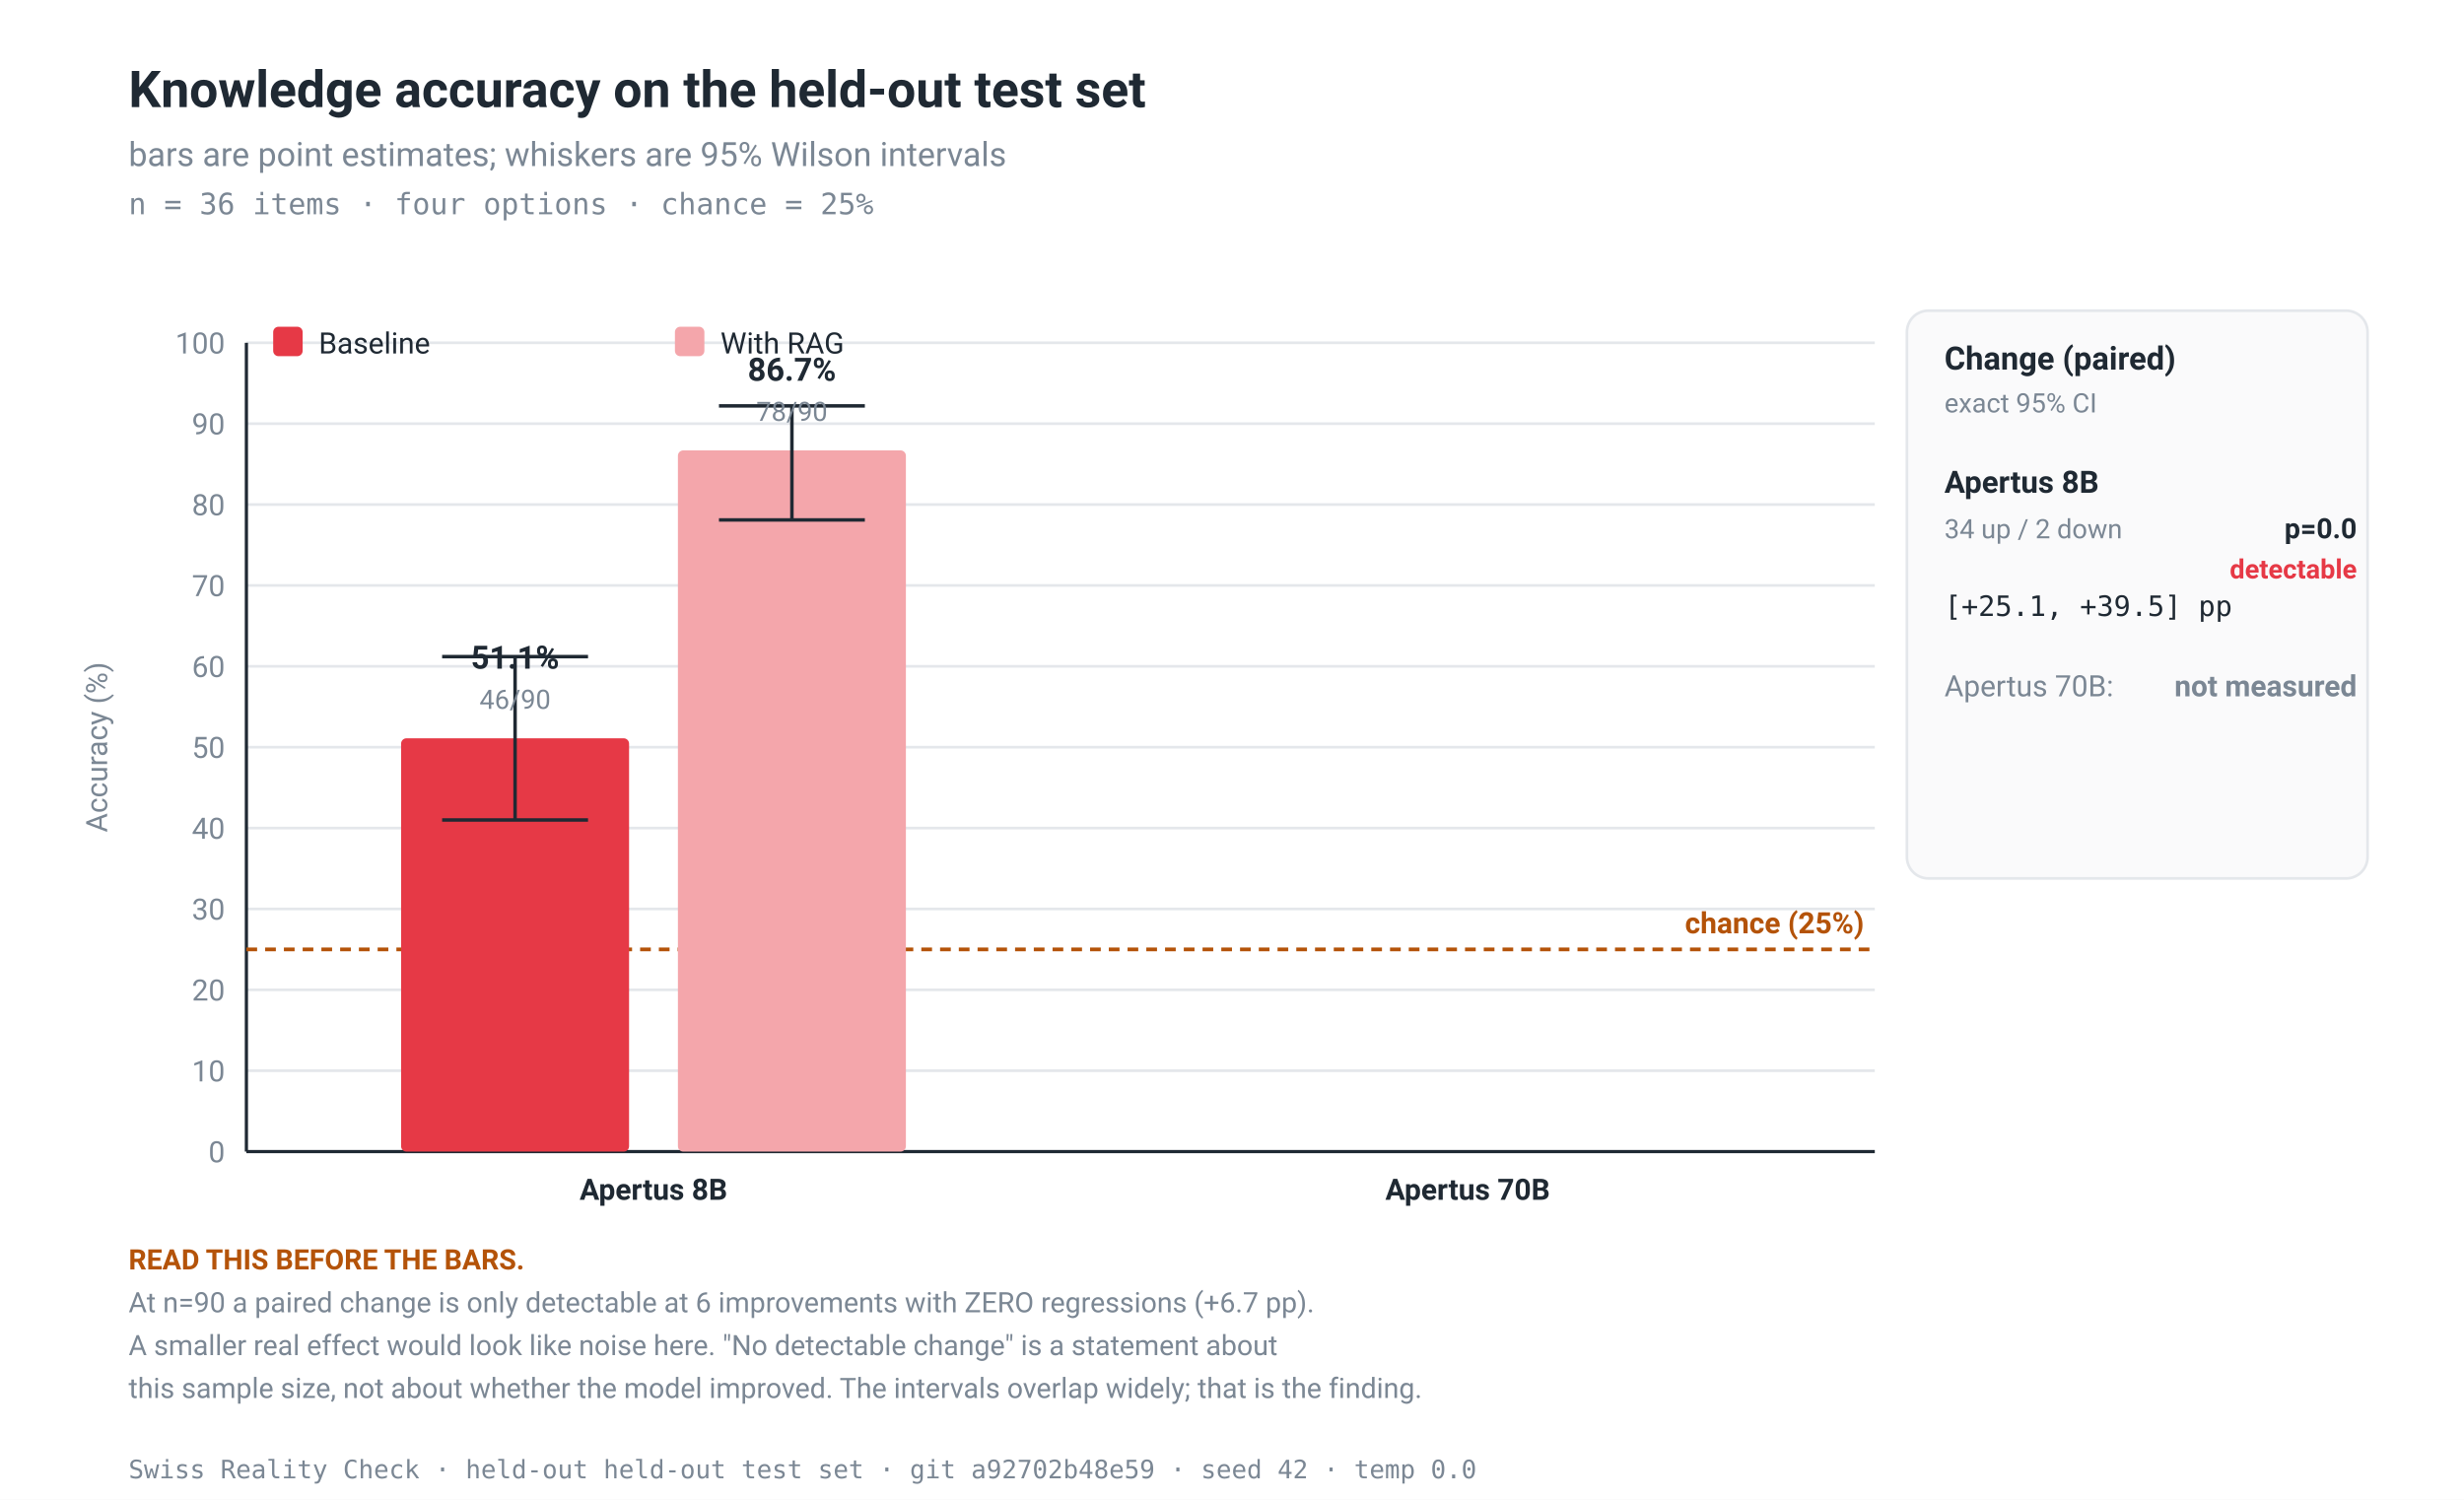
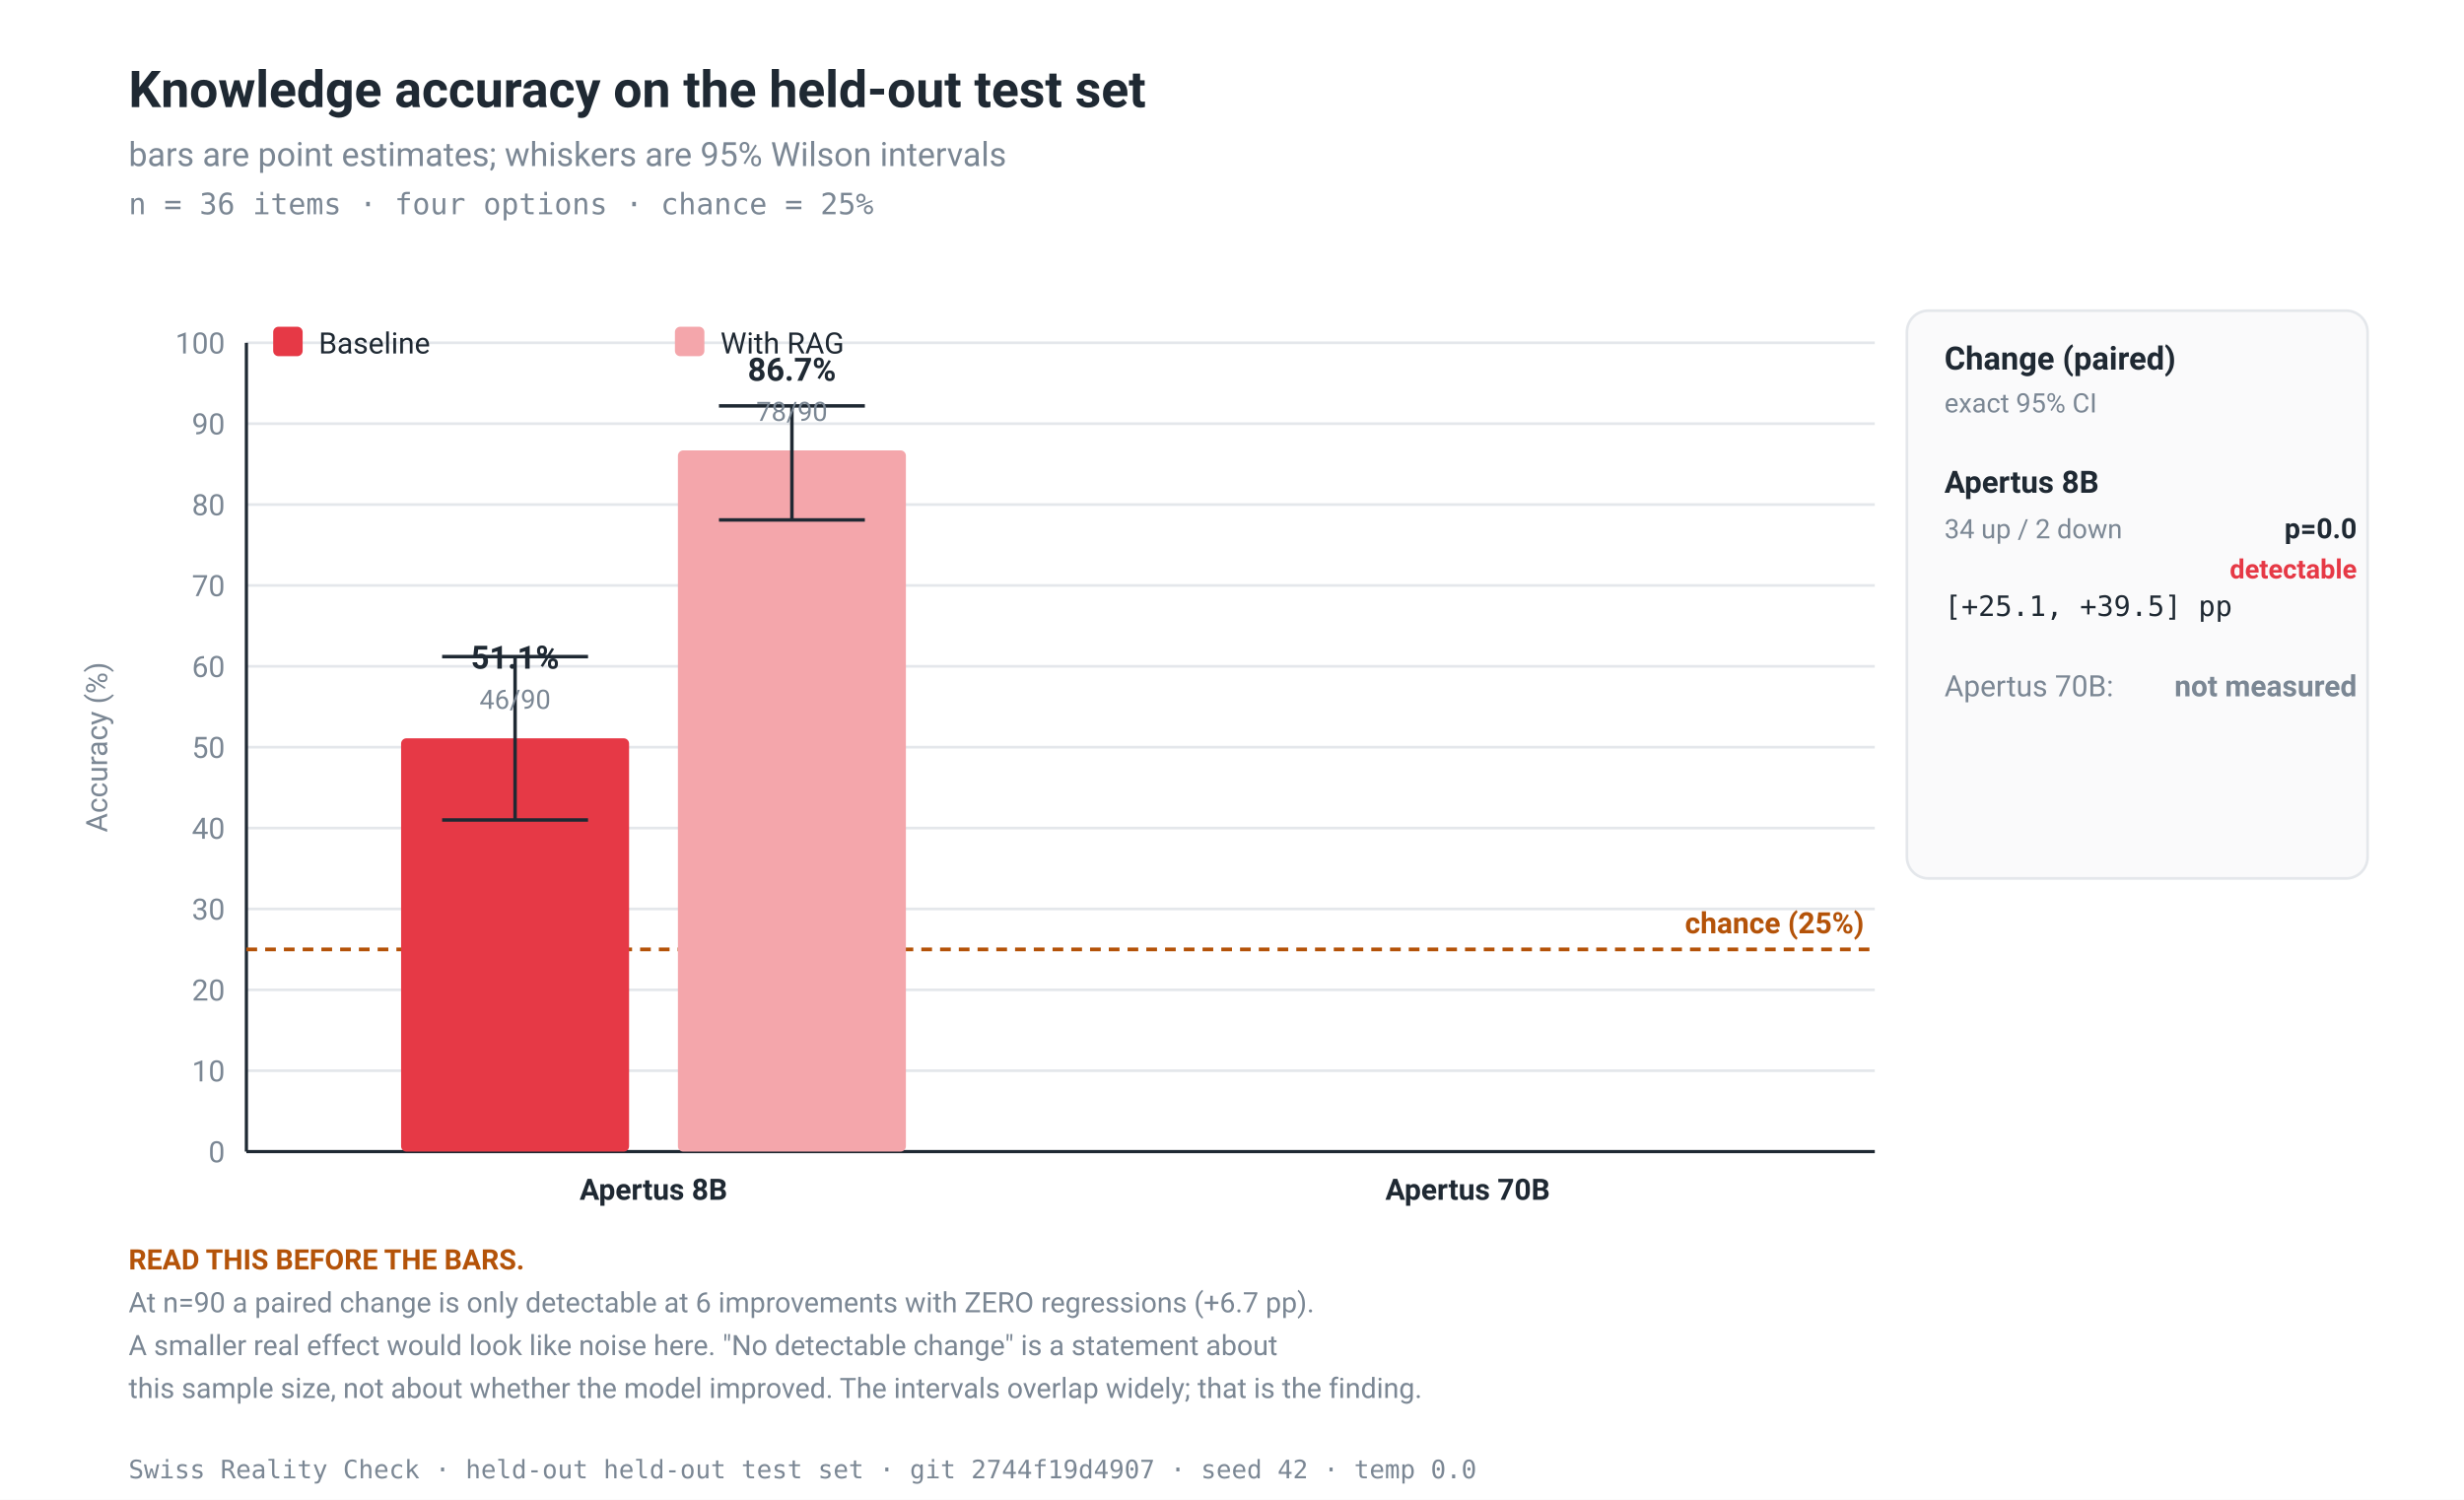
<svg xmlns="http://www.w3.org/2000/svg" width="920" height="560" viewBox="0 0 920 560" role="img" aria-labelledby="t" font-family="ui-sans-serif, -apple-system, 'Segoe UI', Roboto, 'Helvetica Neue', Arial, sans-serif">
  <rect width="920" height="560" fill="#FFFFFF" />
  <text x="48.00" y="40.00" font-family="ui-sans-serif, -apple-system, 'Segoe UI', Roboto, 'Helvetica Neue', Arial, sans-serif" font-size="19" fill="#1F2933" font-weight="bold" text-anchor="start" opacity="1.0" font-style="">Knowledge accuracy on the held-out test set</text>
  <text x="48.00" y="62.00" font-family="ui-sans-serif, -apple-system, 'Segoe UI', Roboto, 'Helvetica Neue', Arial, sans-serif" font-size="12.5" fill="#7B8794" font-weight="normal" text-anchor="start" opacity="1.0" font-style="">bars are point estimates; whiskers are 95% Wilson intervals</text>
  <text x="48.00" y="80.00" font-family="ui-monospace, SFMono-Regular, Menlo, Consolas, monospace" font-size="11" fill="#7B8794" font-weight="normal" text-anchor="start" opacity="1.0" font-style="">n = 36 items · four options · chance = 25%</text>
  <line x1="92.00" y1="430.00" x2="700.00" y2="430.00" stroke="#E4E7EB" stroke-width="1" stroke-linecap="butt" />
  <text x="84.00" y="434.00" font-family="ui-sans-serif, -apple-system, 'Segoe UI', Roboto, 'Helvetica Neue', Arial, sans-serif" font-size="11" fill="#7B8794" font-weight="normal" text-anchor="end" opacity="1.0" font-style="">0</text>
  <line x1="92.00" y1="399.80" x2="700.00" y2="399.80" stroke="#E4E7EB" stroke-width="1" stroke-linecap="butt" />
  <text x="84.00" y="403.80" font-family="ui-sans-serif, -apple-system, 'Segoe UI', Roboto, 'Helvetica Neue', Arial, sans-serif" font-size="11" fill="#7B8794" font-weight="normal" text-anchor="end" opacity="1.0" font-style="">10</text>
  <line x1="92.00" y1="369.60" x2="700.00" y2="369.60" stroke="#E4E7EB" stroke-width="1" stroke-linecap="butt" />
  <text x="84.00" y="373.60" font-family="ui-sans-serif, -apple-system, 'Segoe UI', Roboto, 'Helvetica Neue', Arial, sans-serif" font-size="11" fill="#7B8794" font-weight="normal" text-anchor="end" opacity="1.0" font-style="">20</text>
  <line x1="92.00" y1="339.40" x2="700.00" y2="339.40" stroke="#E4E7EB" stroke-width="1" stroke-linecap="butt" />
  <text x="84.00" y="343.40" font-family="ui-sans-serif, -apple-system, 'Segoe UI', Roboto, 'Helvetica Neue', Arial, sans-serif" font-size="11" fill="#7B8794" font-weight="normal" text-anchor="end" opacity="1.0" font-style="">30</text>
  <line x1="92.00" y1="309.20" x2="700.00" y2="309.20" stroke="#E4E7EB" stroke-width="1" stroke-linecap="butt" />
  <text x="84.00" y="313.20" font-family="ui-sans-serif, -apple-system, 'Segoe UI', Roboto, 'Helvetica Neue', Arial, sans-serif" font-size="11" fill="#7B8794" font-weight="normal" text-anchor="end" opacity="1.0" font-style="">40</text>
  <line x1="92.00" y1="279.00" x2="700.00" y2="279.00" stroke="#E4E7EB" stroke-width="1" stroke-linecap="butt" />
  <text x="84.00" y="283.00" font-family="ui-sans-serif, -apple-system, 'Segoe UI', Roboto, 'Helvetica Neue', Arial, sans-serif" font-size="11" fill="#7B8794" font-weight="normal" text-anchor="end" opacity="1.0" font-style="">50</text>
  <line x1="92.00" y1="248.80" x2="700.00" y2="248.80" stroke="#E4E7EB" stroke-width="1" stroke-linecap="butt" />
  <text x="84.00" y="252.80" font-family="ui-sans-serif, -apple-system, 'Segoe UI', Roboto, 'Helvetica Neue', Arial, sans-serif" font-size="11" fill="#7B8794" font-weight="normal" text-anchor="end" opacity="1.0" font-style="">60</text>
  <line x1="92.00" y1="218.60" x2="700.00" y2="218.60" stroke="#E4E7EB" stroke-width="1" stroke-linecap="butt" />
  <text x="84.00" y="222.60" font-family="ui-sans-serif, -apple-system, 'Segoe UI', Roboto, 'Helvetica Neue', Arial, sans-serif" font-size="11" fill="#7B8794" font-weight="normal" text-anchor="end" opacity="1.0" font-style="">70</text>
  <line x1="92.00" y1="188.40" x2="700.00" y2="188.40" stroke="#E4E7EB" stroke-width="1" stroke-linecap="butt" />
  <text x="84.00" y="192.40" font-family="ui-sans-serif, -apple-system, 'Segoe UI', Roboto, 'Helvetica Neue', Arial, sans-serif" font-size="11" fill="#7B8794" font-weight="normal" text-anchor="end" opacity="1.0" font-style="">80</text>
  <line x1="92.00" y1="158.20" x2="700.00" y2="158.20" stroke="#E4E7EB" stroke-width="1" stroke-linecap="butt" />
  <text x="84.00" y="162.20" font-family="ui-sans-serif, -apple-system, 'Segoe UI', Roboto, 'Helvetica Neue', Arial, sans-serif" font-size="11" fill="#7B8794" font-weight="normal" text-anchor="end" opacity="1.0" font-style="">90</text>
  <line x1="92.00" y1="128.00" x2="700.00" y2="128.00" stroke="#E4E7EB" stroke-width="1" stroke-linecap="butt" />
  <text x="84.00" y="132.00" font-family="ui-sans-serif, -apple-system, 'Segoe UI', Roboto, 'Helvetica Neue', Arial, sans-serif" font-size="11" fill="#7B8794" font-weight="normal" text-anchor="end" opacity="1.0" font-style="">100</text>
  <line x1="92.00" y1="128.00" x2="92.00" y2="430.00" stroke="#1F2933" stroke-width="1.2" stroke-linecap="butt" />
  <line x1="92.00" y1="430.00" x2="700.00" y2="430.00" stroke="#1F2933" stroke-width="1.2" stroke-linecap="butt" />
  <text x="40.00" y="279.00" font-family="ui-sans-serif, -apple-system, 'Segoe UI', Roboto, 'Helvetica Neue', Arial, sans-serif" font-size="11" fill="#7B8794" font-weight="normal" text-anchor="middle" transform="rotate(-90 40.00 279.00)">Accuracy (%)</text>
  <line x1="92.00" y1="354.50" x2="700.00" y2="354.50" stroke="#B45309" stroke-width="1.4" stroke-linecap="butt" stroke-dasharray="4 3" />
  <text x="696.00" y="348.50" font-family="ui-sans-serif, -apple-system, 'Segoe UI', Roboto, 'Helvetica Neue', Arial, sans-serif" font-size="11" fill="#B45309" font-weight="bold" text-anchor="end" opacity="1.0" font-style="">chance (25%)</text>
  <rect x="149.76" y="275.68" width="85.12" height="154.32" rx="2" fill="#E63946" stroke="none" stroke-width="1.4" opacity="1.0" />
  <line x1="192.32" y1="245.18" x2="192.32" y2="306.18" stroke="#1F2933" stroke-width="1.3" stroke-linecap="butt" />
  <line x1="165.08" y1="245.18" x2="219.56" y2="245.18" stroke="#1F2933" stroke-width="1.3" stroke-linecap="butt" />
  <line x1="165.08" y1="306.18" x2="219.56" y2="306.18" stroke="#1F2933" stroke-width="1.3" stroke-linecap="butt" />
  <text x="192.32" y="249.68" font-family="ui-sans-serif, -apple-system, 'Segoe UI', Roboto, 'Helvetica Neue', Arial, sans-serif" font-size="12" fill="#1F2933" font-weight="bold" text-anchor="middle" opacity="1.0" font-style="">51.1%</text>
  <text x="192.32" y="264.68" font-family="ui-sans-serif, -apple-system, 'Segoe UI', Roboto, 'Helvetica Neue', Arial, sans-serif" font-size="10" fill="#7B8794" font-weight="normal" text-anchor="middle" opacity="1.0" font-style="">46/90</text>
  <rect x="253.12" y="168.17" width="85.12" height="261.83" rx="2" fill="#F4A6AB" stroke="none" stroke-width="1.4" opacity="1.0" />
  <line x1="295.68" y1="151.56" x2="295.68" y2="194.14" stroke="#1F2933" stroke-width="1.3" stroke-linecap="butt" />
  <line x1="268.44" y1="151.56" x2="322.92" y2="151.56" stroke="#1F2933" stroke-width="1.3" stroke-linecap="butt" />
  <line x1="268.44" y1="194.14" x2="322.92" y2="194.14" stroke="#1F2933" stroke-width="1.3" stroke-linecap="butt" />
  <text x="295.68" y="142.17" font-family="ui-sans-serif, -apple-system, 'Segoe UI', Roboto, 'Helvetica Neue', Arial, sans-serif" font-size="12" fill="#1F2933" font-weight="bold" text-anchor="middle" opacity="1.0" font-style="">86.7%</text>
  <text x="295.68" y="157.17" font-family="ui-sans-serif, -apple-system, 'Segoe UI', Roboto, 'Helvetica Neue', Arial, sans-serif" font-size="10" fill="#7B8794" font-weight="normal" text-anchor="middle" opacity="1.0" font-style="">78/90</text>
  <text x="244.00" y="448.00" font-family="ui-sans-serif, -apple-system, 'Segoe UI', Roboto, 'Helvetica Neue', Arial, sans-serif" font-size="11" fill="#1F2933" font-weight="bold" text-anchor="middle" opacity="1.0" font-style="">Apertus 8B</text>
  <text x="548.00" y="448.00" font-family="ui-sans-serif, -apple-system, 'Segoe UI', Roboto, 'Helvetica Neue', Arial, sans-serif" font-size="11" fill="#1F2933" font-weight="bold" text-anchor="middle" opacity="1.0" font-style="">Apertus 70B</text>
  <rect x="102.00" y="122.00" width="11.00" height="11.00" rx="2" fill="#E63946" stroke="none" stroke-width="1" opacity="1.0" />
  <text x="119.00" y="132.00" font-family="ui-sans-serif, -apple-system, 'Segoe UI', Roboto, 'Helvetica Neue', Arial, sans-serif" font-size="11" fill="#1F2933" font-weight="normal" text-anchor="start" opacity="1.0" font-style="">Baseline</text>
  <rect x="252.00" y="122.00" width="11.00" height="11.00" rx="2" fill="#F4A6AB" stroke="none" stroke-width="1" opacity="1.0" />
  <text x="269.00" y="132.00" font-family="ui-sans-serif, -apple-system, 'Segoe UI', Roboto, 'Helvetica Neue', Arial, sans-serif" font-size="11" fill="#1F2933" font-weight="normal" text-anchor="start" opacity="1.0" font-style="">With RAG</text>
  <rect x="712.00" y="116.00" width="172.00" height="212.00" rx="8" fill="#FAFAFB" stroke="#E4E7EB" stroke-width="1" opacity="1.0" />
  <text x="726.00" y="138.00" font-family="ui-sans-serif, -apple-system, 'Segoe UI', Roboto, 'Helvetica Neue', Arial, sans-serif" font-size="12" fill="#1F2933" font-weight="bold" text-anchor="start" opacity="1.0" font-style="">Change (paired)</text>
  <text x="726.00" y="154.00" font-family="ui-sans-serif, -apple-system, 'Segoe UI', Roboto, 'Helvetica Neue', Arial, sans-serif" font-size="10" fill="#7B8794" font-weight="normal" text-anchor="start" opacity="1.0" font-style="">exact 95% CI</text>
  <text x="726.00" y="184.00" font-family="ui-sans-serif, -apple-system, 'Segoe UI', Roboto, 'Helvetica Neue', Arial, sans-serif" font-size="11.5" fill="#1F2933" font-weight="bold" text-anchor="start" opacity="1.0" font-style="">Apertus 8B</text>
  <text x="726.00" y="201.00" font-family="ui-sans-serif, -apple-system, 'Segoe UI', Roboto, 'Helvetica Neue', Arial, sans-serif" font-size="10" fill="#7B8794" font-weight="normal" text-anchor="start" opacity="1.0" font-style="">34 up / 2 down</text>
  <text x="880.00" y="201.00" font-family="ui-sans-serif, -apple-system, 'Segoe UI', Roboto, 'Helvetica Neue', Arial, sans-serif" font-size="10.5" fill="#1F2933" font-weight="bold" text-anchor="end" opacity="1.0" font-style="">p=0.0</text>
  <text x="880.00" y="216.00" font-family="ui-sans-serif, -apple-system, 'Segoe UI', Roboto, 'Helvetica Neue', Arial, sans-serif" font-size="10" fill="#E63946" font-weight="bold" text-anchor="end" opacity="1.0" font-style="">detectable</text>
  <text x="726.00" y="230.00" font-family="ui-monospace, SFMono-Regular, Menlo, Consolas, monospace" font-size="10.5" fill="#1F2933" font-weight="normal" text-anchor="start" opacity="1.0" font-style="">[+25.1, +39.5] pp</text>
  <text x="726.00" y="260.00" font-family="ui-sans-serif, -apple-system, 'Segoe UI', Roboto, 'Helvetica Neue', Arial, sans-serif" font-size="11" fill="#7B8794" font-weight="normal" text-anchor="start" opacity="1.0" font-style="">Apertus 70B:</text>
  <text x="880.00" y="260.00" font-family="ui-sans-serif, -apple-system, 'Segoe UI', Roboto, 'Helvetica Neue', Arial, sans-serif" font-size="11" fill="#7B8794" font-weight="bold" text-anchor="end" opacity="1.0" font-style="">not measured</text>
  <text x="48.00" y="474.00" font-family="ui-sans-serif, -apple-system, 'Segoe UI', Roboto, 'Helvetica Neue', Arial, sans-serif" font-size="10.5" fill="#B45309" font-weight="bold" text-anchor="start" opacity="1.0" font-style="">READ THIS BEFORE THE BARS.</text>
  <text x="48.00" y="490.00" font-family="ui-sans-serif, -apple-system, 'Segoe UI', Roboto, 'Helvetica Neue', Arial, sans-serif" font-size="10.5" fill="#7B8794" font-weight="normal" text-anchor="start" opacity="1.0" font-style="">At n=90 a paired change is only detectable at 6 improvements with ZERO regressions (+6.7 pp).</text>
  <text x="48.00" y="506.00" font-family="ui-sans-serif, -apple-system, 'Segoe UI', Roboto, 'Helvetica Neue', Arial, sans-serif" font-size="10.5" fill="#7B8794" font-weight="normal" text-anchor="start" opacity="1.0" font-style="">A smaller real effect would look like noise here. "No detectable change" is a statement about</text>
  <text x="48.00" y="522.00" font-family="ui-sans-serif, -apple-system, 'Segoe UI', Roboto, 'Helvetica Neue', Arial, sans-serif" font-size="10.5" fill="#7B8794" font-weight="normal" text-anchor="start" opacity="1.0" font-style="">this sample size, not about whether the model improved. The intervals overlap widely; that is the finding.</text>
-   <text x="48.00" y="552.00" font-family="ui-monospace, SFMono-Regular, Menlo, Consolas, monospace" font-size="9.5" fill="#7B8794" font-weight="normal" text-anchor="start" opacity="1.0" font-style="">Swiss Reality Check · held-out held-out test set · git a92702b48e59 · seed 42 · temp 0.0</text>
+   <text x="48.00" y="552.00" font-family="ui-monospace, SFMono-Regular, Menlo, Consolas, monospace" font-size="9.5" fill="#7B8794" font-weight="normal" text-anchor="start" opacity="1.0" font-style="">Swiss Reality Check · held-out held-out test set · git 2744f19d4907 · seed 42 · temp 0.0</text>
</svg>
